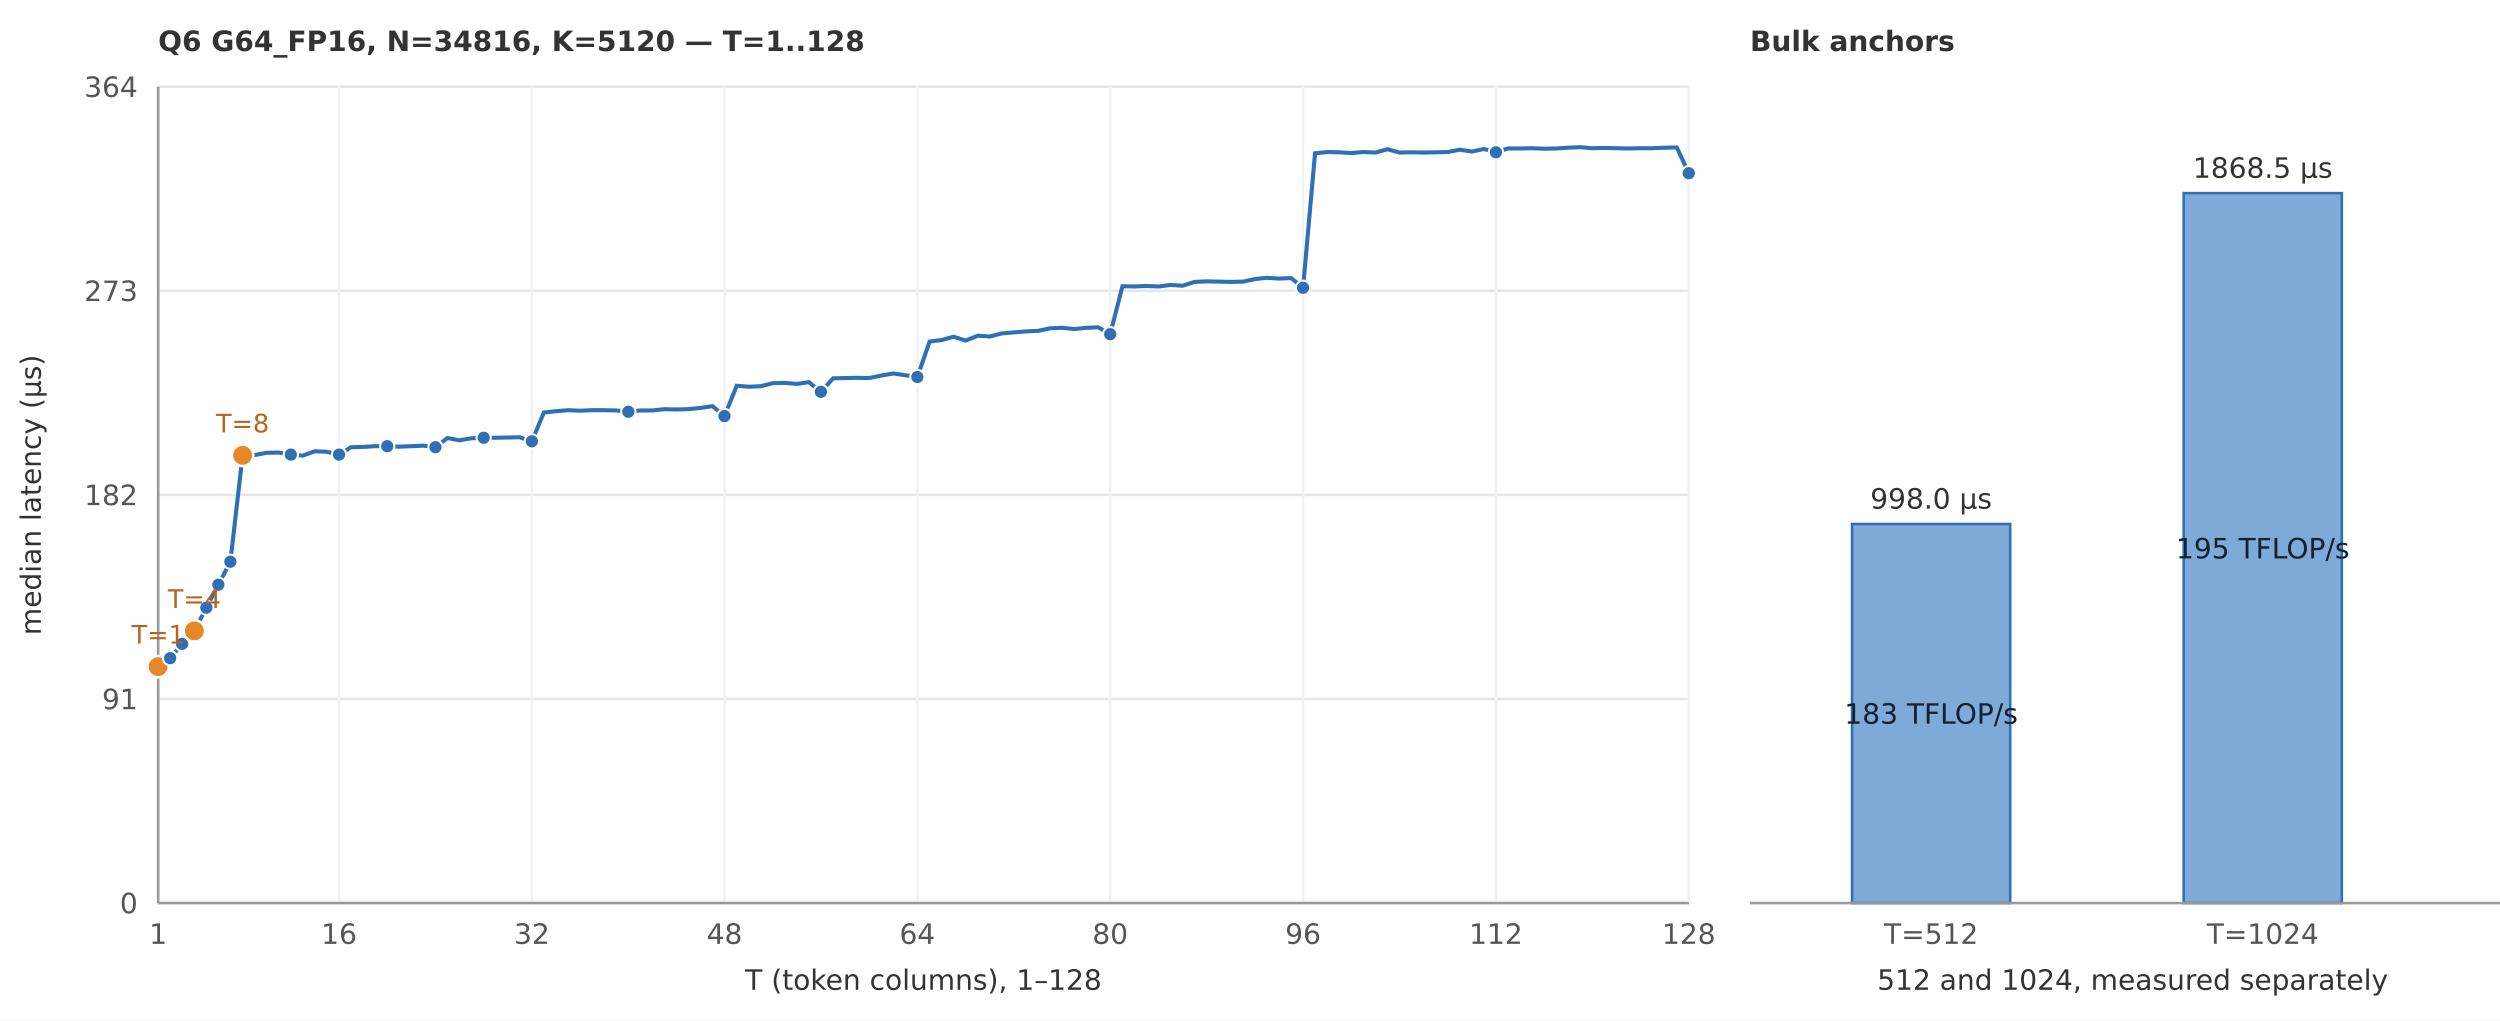
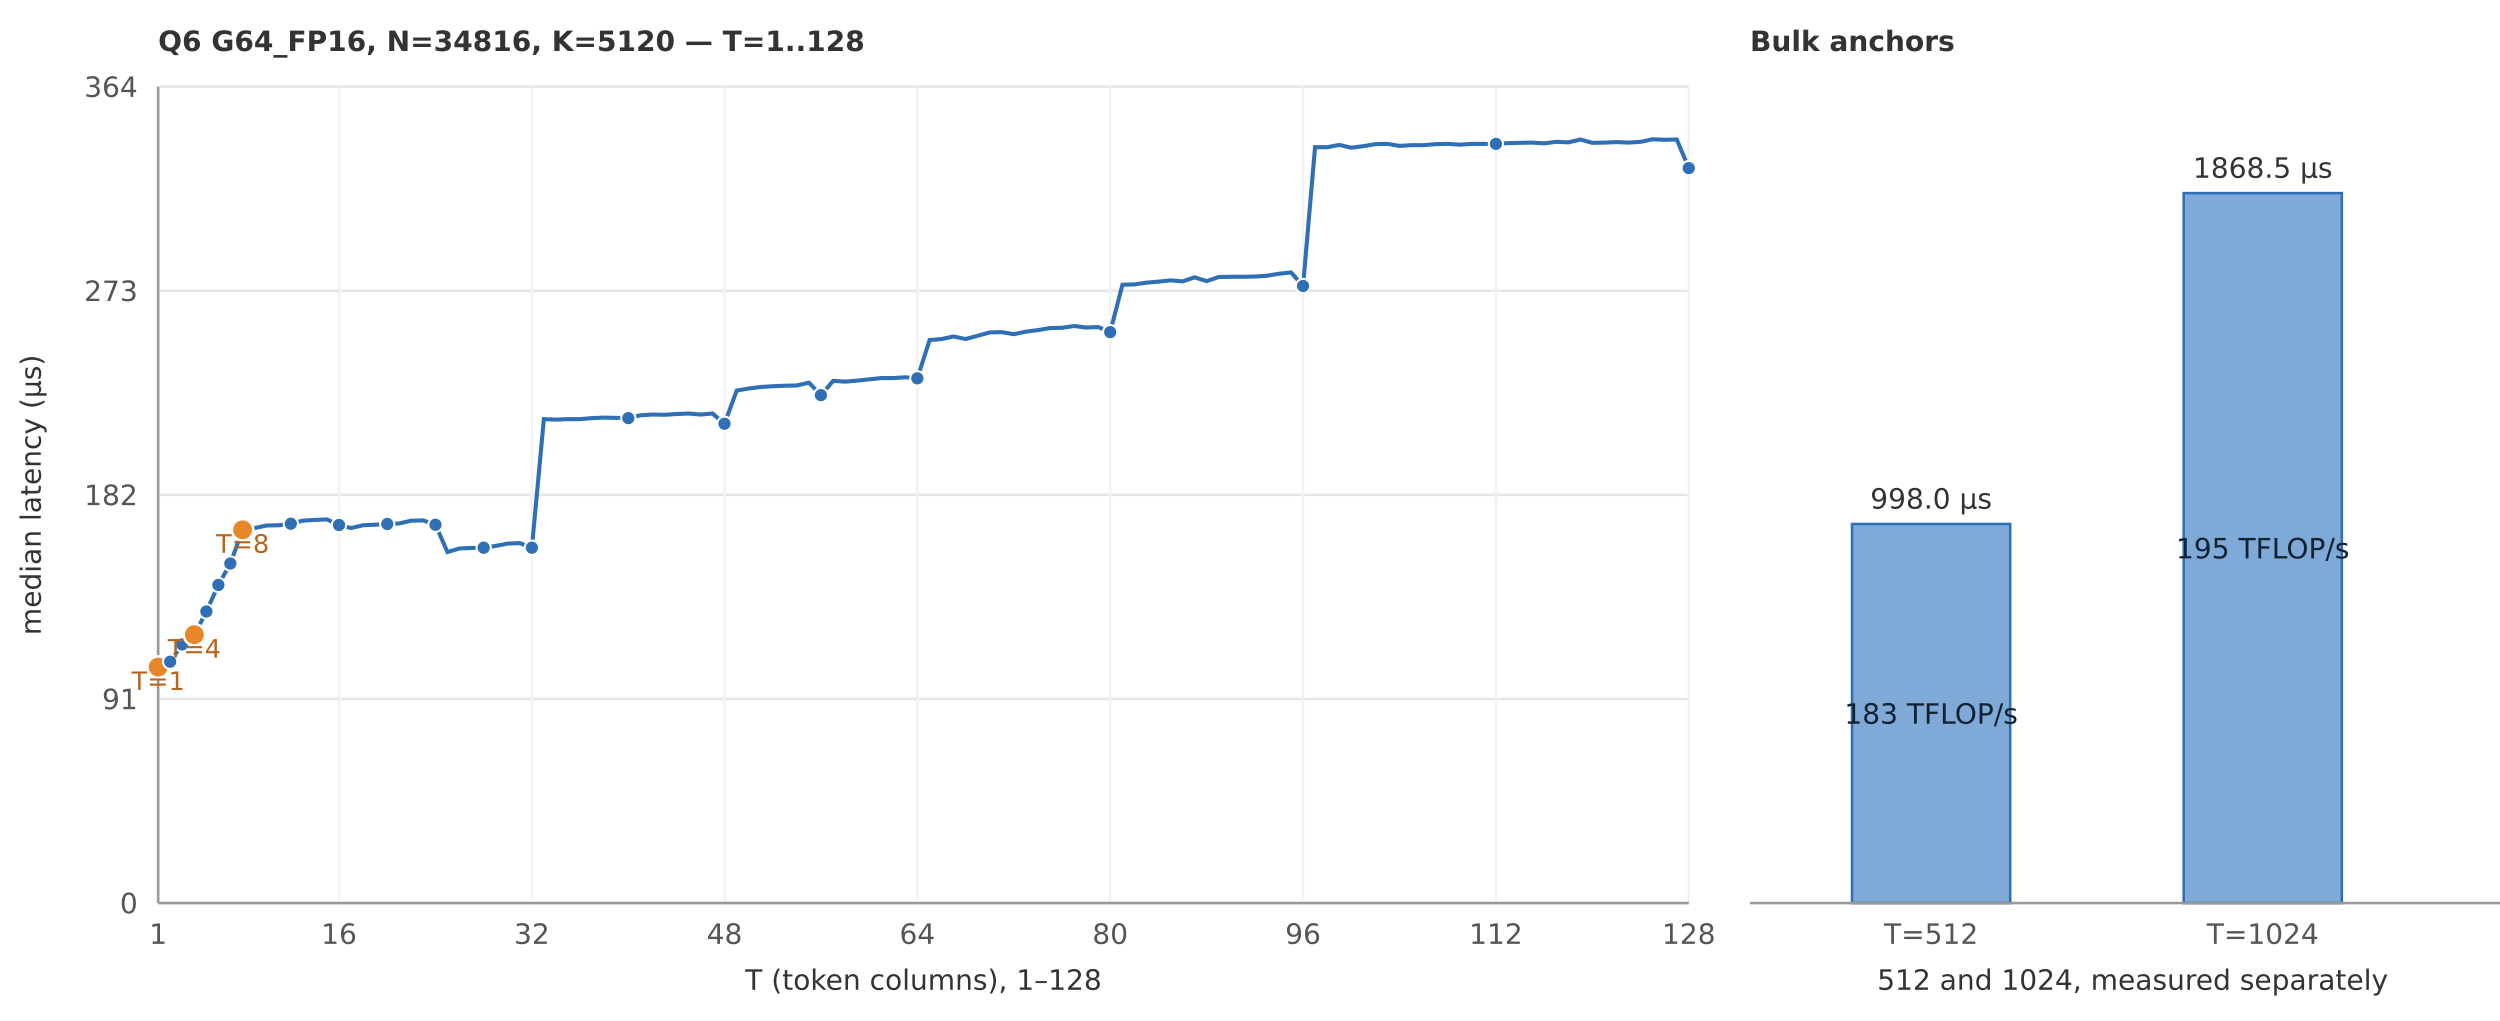
<svg xmlns="http://www.w3.org/2000/svg" width="980" height="400" viewBox="0 0 980 400" font-family="DejaVu Sans, Arial, sans-serif" font-size="11">
  <rect width="980" height="400" fill="#ffffff" />
  <line x1="62" y1="354.0" x2="662" y2="354.0" stroke="#e6e6e6" stroke-width="1" />
  <text x="54" y="358.0" text-anchor="end" fill="#555">0</text>
  <line x1="62" y1="274.0" x2="662" y2="274.0" stroke="#e6e6e6" stroke-width="1" />
  <text x="54" y="278.0" text-anchor="end" fill="#555">91</text>
  <line x1="62" y1="194.0" x2="662" y2="194.0" stroke="#e6e6e6" stroke-width="1" />
  <text x="54" y="198.0" text-anchor="end" fill="#555">182</text>
  <line x1="62" y1="114.0" x2="662" y2="114.0" stroke="#e6e6e6" stroke-width="1" />
  <text x="54" y="118.0" text-anchor="end" fill="#555">273</text>
  <line x1="62" y1="34.0" x2="662" y2="34.0" stroke="#e6e6e6" stroke-width="1" />
  <text x="54" y="38.0" text-anchor="end" fill="#555">364</text>
  <line x1="62.0" y1="34" x2="62.0" y2="354" stroke="#f2f2f2" stroke-width="1" />
  <text x="62.0" y="370" text-anchor="middle" fill="#555">1</text>
  <line x1="132.9" y1="34" x2="132.9" y2="354" stroke="#f2f2f2" stroke-width="1" />
  <text x="132.9" y="370" text-anchor="middle" fill="#555">16</text>
  <line x1="208.5" y1="34" x2="208.5" y2="354" stroke="#f2f2f2" stroke-width="1" />
  <text x="208.5" y="370" text-anchor="middle" fill="#555">32</text>
  <line x1="284.0" y1="34" x2="284.0" y2="354" stroke="#f2f2f2" stroke-width="1" />
  <text x="284.0" y="370" text-anchor="middle" fill="#555">48</text>
  <line x1="359.6" y1="34" x2="359.6" y2="354" stroke="#f2f2f2" stroke-width="1" />
  <text x="359.6" y="370" text-anchor="middle" fill="#555">64</text>
  <line x1="435.2" y1="34" x2="435.2" y2="354" stroke="#f2f2f2" stroke-width="1" />
  <text x="435.2" y="370" text-anchor="middle" fill="#555">80</text>
  <line x1="510.8" y1="34" x2="510.8" y2="354" stroke="#f2f2f2" stroke-width="1" />
  <text x="510.8" y="370" text-anchor="middle" fill="#555">96</text>
  <line x1="586.4" y1="34" x2="586.4" y2="354" stroke="#f2f2f2" stroke-width="1" />
  <text x="586.4" y="370" text-anchor="middle" fill="#555">112</text>
  <line x1="662.0" y1="34" x2="662.0" y2="354" stroke="#f2f2f2" stroke-width="1" />
  <text x="662.0" y="370" text-anchor="middle" fill="#555">128</text>
  <line x1="62" y1="354" x2="662" y2="354" stroke="#999" stroke-width="1" />
  <line x1="62" y1="34" x2="62" y2="354" stroke="#999" stroke-width="1" />
  <text x="362" y="388" text-anchor="middle" fill="#333">T (token columns), 1–128</text>
  <text x="16" y="194" fill="#333" transform="rotate(-90 16 194)" text-anchor="middle">median latency (µs)</text>
  <text x="62" y="20" fill="#333" font-weight="bold">Q6 G64_FP16, N=34816, K=5120 — T=1..128</text>
-   <path d="M62.0,261.3 L66.7,258.0 L71.4,252.4 L76.2,247.3 L80.9,238.2 L85.6,229.2 L90.3,220.2 L95.1,178.5 L99.8,178.4 L104.5,177.5 L109.2,177.4 L114.0,178.2 L118.7,178.6 L123.4,176.9 L128.1,177.1 L132.9,178.2 L137.6,175.3 L142.3,175.2 L147.0,174.9 L151.8,174.9 L156.5,175.1 L161.2,174.9 L165.9,174.7 L170.7,175.3 L175.4,171.7 L180.1,172.6 L184.8,171.8 L189.6,171.6 L194.3,171.6 L199.0,171.5 L203.7,171.4 L208.5,173.0 L213.2,161.7 L217.9,161.2 L222.6,160.8 L227.4,161.0 L232.1,160.8 L236.8,160.8 L241.5,160.9 L246.3,161.4 L251.0,160.9 L255.7,160.9 L260.4,160.4 L265.1,160.5 L269.9,160.4 L274.6,159.9 L279.3,159.2 L284.0,163.1 L288.8,151.2 L293.5,151.6 L298.2,151.4 L302.9,150.2 L307.7,150.1 L312.4,150.5 L317.1,149.8 L321.8,153.6 L326.6,148.3 L331.3,148.2 L336.0,148.1 L340.7,148.2 L345.5,147.2 L350.2,146.4 L354.9,147.1 L359.6,147.8 L364.4,133.9 L369.1,133.3 L373.8,132.0 L378.5,133.5 L383.3,131.6 L388.0,131.9 L392.7,130.7 L397.4,130.3 L402.2,129.9 L406.9,129.7 L411.6,128.7 L416.3,128.5 L421.1,129.0 L425.8,128.5 L430.5,128.3 L435.2,131.0 L440.0,112.2 L444.7,112.3 L449.4,112.1 L454.1,112.3 L458.9,111.7 L463.6,112.0 L468.3,110.5 L473.0,110.3 L477.7,110.4 L482.5,110.5 L487.2,110.4 L491.9,109.4 L496.6,108.9 L501.4,109.2 L506.1,109.0 L510.8,112.8 L515.5,60.1 L520.3,59.6 L525.0,59.7 L529.7,60.0 L534.4,59.6 L539.2,59.8 L543.9,58.5 L548.6,59.8 L553.3,59.7 L558.1,59.8 L562.8,59.7 L567.5,59.6 L572.2,58.7 L577.0,59.4 L581.7,58.4 L586.4,59.7 L591.1,58.2 L595.9,58.2 L600.6,58.1 L605.3,58.3 L610.0,58.2 L614.8,57.9 L619.5,57.7 L624.2,58.1 L628.9,58.0 L633.7,58.1 L638.4,58.2 L643.1,58.1 L647.8,58.1 L652.6,57.9 L657.3,57.8 L662.0,67.9" fill="none" stroke="#2f6fb5" stroke-width="1.6" />
-   <circle cx="62.0" cy="261.3" r="4.2" fill="#e8862a" stroke="#ffffff" stroke-width="1" />
-   <circle cx="66.7" cy="258.0" r="2.8" fill="#2f6fb5" stroke="#ffffff" stroke-width="0.8" />
-   <circle cx="71.4" cy="252.4" r="2.8" fill="#2f6fb5" stroke="#ffffff" stroke-width="0.8" />
-   <circle cx="76.2" cy="247.3" r="4.2" fill="#e8862a" stroke="#ffffff" stroke-width="1" />
-   <circle cx="80.9" cy="238.2" r="2.8" fill="#2f6fb5" stroke="#ffffff" stroke-width="0.8" />
-   <circle cx="85.6" cy="229.2" r="2.8" fill="#2f6fb5" stroke="#ffffff" stroke-width="0.8" />
-   <circle cx="90.3" cy="220.2" r="2.8" fill="#2f6fb5" stroke="#ffffff" stroke-width="0.8" />
-   <circle cx="95.1" cy="178.5" r="4.2" fill="#e8862a" stroke="#ffffff" stroke-width="1" />
-   <circle cx="114.0" cy="178.2" r="2.8" fill="#2f6fb5" stroke="#ffffff" stroke-width="0.8" />
-   <circle cx="132.9" cy="178.2" r="2.8" fill="#2f6fb5" stroke="#ffffff" stroke-width="0.8" />
-   <circle cx="151.8" cy="174.9" r="2.8" fill="#2f6fb5" stroke="#ffffff" stroke-width="0.8" />
-   <circle cx="170.7" cy="175.3" r="2.8" fill="#2f6fb5" stroke="#ffffff" stroke-width="0.8" />
-   <circle cx="189.6" cy="171.6" r="2.8" fill="#2f6fb5" stroke="#ffffff" stroke-width="0.8" />
-   <circle cx="208.5" cy="173.0" r="2.8" fill="#2f6fb5" stroke="#ffffff" stroke-width="0.8" />
-   <circle cx="246.3" cy="161.4" r="2.8" fill="#2f6fb5" stroke="#ffffff" stroke-width="0.8" />
-   <circle cx="284.0" cy="163.1" r="2.8" fill="#2f6fb5" stroke="#ffffff" stroke-width="0.8" />
-   <circle cx="321.8" cy="153.6" r="2.8" fill="#2f6fb5" stroke="#ffffff" stroke-width="0.8" />
-   <circle cx="359.6" cy="147.8" r="2.8" fill="#2f6fb5" stroke="#ffffff" stroke-width="0.8" />
-   <circle cx="435.2" cy="131.0" r="2.8" fill="#2f6fb5" stroke="#ffffff" stroke-width="0.8" />
-   <circle cx="510.8" cy="112.8" r="2.8" fill="#2f6fb5" stroke="#ffffff" stroke-width="0.8" />
-   <circle cx="586.4" cy="59.7" r="2.8" fill="#2f6fb5" stroke="#ffffff" stroke-width="0.8" />
-   <circle cx="662.0" cy="67.9" r="2.8" fill="#2f6fb5" stroke="#ffffff" stroke-width="0.8" />
-   <text x="62.0" y="252.3" text-anchor="middle" fill="#b8641a" font-size="10">T=1</text>
-   <text x="76.2" y="238.3" text-anchor="middle" fill="#b8641a" font-size="10">T=4</text>
-   <text x="95.1" y="169.5" text-anchor="middle" fill="#b8641a" font-size="10">T=8</text>
+   <path d="M62.0,261.5 L66.7,259.4 L71.4,252.6 L76.2,248.8 L80.9,239.7 L85.6,229.3 L90.3,220.9 L95.1,207.7 L99.8,207.0 L104.5,206.0 L109.2,205.9 L114.0,205.3 L118.7,204.1 L123.4,203.8 L128.1,203.6 L132.9,205.8 L137.6,207.0 L142.3,205.9 L147.0,205.7 L151.8,205.4 L156.5,205.2 L161.2,204.1 L165.9,204.0 L170.7,205.7 L175.4,216.4 L180.1,215.0 L184.8,214.8 L189.6,214.7 L194.3,214.0 L199.0,213.1 L203.7,212.9 L208.5,214.7 L213.2,164.3 L217.9,164.5 L222.6,164.3 L227.4,164.3 L232.1,163.9 L236.8,163.7 L241.5,163.8 L246.3,163.9 L251.0,162.8 L255.7,162.5 L260.4,162.6 L265.1,162.3 L269.9,162.1 L274.6,162.5 L279.3,162.1 L284.0,166.1 L288.8,153.1 L293.5,152.3 L298.2,151.7 L302.9,151.4 L307.7,151.2 L312.4,151.1 L317.1,150.0 L321.8,154.9 L326.6,149.3 L331.3,149.6 L336.0,149.2 L340.7,148.7 L345.5,148.2 L350.2,148.2 L354.9,147.9 L359.6,148.3 L364.4,133.3 L369.1,132.9 L373.8,131.9 L378.5,132.9 L383.3,131.6 L388.0,130.3 L392.7,130.2 L397.4,131.0 L402.2,130.0 L406.9,129.4 L411.6,128.6 L416.3,128.5 L421.1,127.8 L425.8,128.4 L430.5,128.2 L435.2,130.2 L440.0,111.6 L444.7,111.5 L449.4,110.8 L454.1,110.4 L458.9,109.9 L463.6,110.3 L468.3,108.7 L473.0,110.2 L477.7,108.6 L482.5,108.5 L487.2,108.5 L491.9,108.4 L496.6,108.1 L501.4,107.3 L506.1,106.8 L510.8,112.1 L515.5,57.7 L520.3,57.7 L525.0,56.8 L529.7,57.9 L534.4,57.3 L539.2,56.5 L543.9,56.4 L548.6,57.2 L553.3,56.9 L558.1,56.9 L562.8,56.5 L567.5,56.4 L572.2,56.7 L577.0,56.4 L581.7,56.4 L586.4,56.4 L591.1,56.1 L595.9,56.0 L600.6,55.9 L605.3,56.2 L610.0,55.6 L614.8,55.8 L619.5,54.7 L624.2,56.0 L628.9,55.9 L633.7,55.7 L638.4,55.9 L643.1,55.6 L647.8,54.6 L652.6,54.8 L657.3,54.7 L662.0,65.9" fill="none" stroke="#2f6fb5" stroke-width="1.6" />
+   <circle cx="62.0" cy="261.5" r="4.2" fill="#e8862a" stroke="#ffffff" stroke-width="1" />
+   <circle cx="66.7" cy="259.4" r="2.8" fill="#2f6fb5" stroke="#ffffff" stroke-width="0.8" />
+   <circle cx="71.4" cy="252.6" r="2.8" fill="#2f6fb5" stroke="#ffffff" stroke-width="0.8" />
+   <circle cx="76.2" cy="248.8" r="4.2" fill="#e8862a" stroke="#ffffff" stroke-width="1" />
+   <circle cx="80.9" cy="239.7" r="2.8" fill="#2f6fb5" stroke="#ffffff" stroke-width="0.8" />
+   <circle cx="85.6" cy="229.3" r="2.8" fill="#2f6fb5" stroke="#ffffff" stroke-width="0.8" />
+   <circle cx="90.3" cy="220.9" r="2.8" fill="#2f6fb5" stroke="#ffffff" stroke-width="0.8" />
+   <circle cx="95.1" cy="207.7" r="4.2" fill="#e8862a" stroke="#ffffff" stroke-width="1" />
+   <circle cx="114.0" cy="205.3" r="2.8" fill="#2f6fb5" stroke="#ffffff" stroke-width="0.8" />
+   <circle cx="132.9" cy="205.8" r="2.8" fill="#2f6fb5" stroke="#ffffff" stroke-width="0.8" />
+   <circle cx="151.8" cy="205.4" r="2.8" fill="#2f6fb5" stroke="#ffffff" stroke-width="0.8" />
+   <circle cx="170.7" cy="205.7" r="2.8" fill="#2f6fb5" stroke="#ffffff" stroke-width="0.8" />
+   <circle cx="189.6" cy="214.7" r="2.8" fill="#2f6fb5" stroke="#ffffff" stroke-width="0.8" />
+   <circle cx="208.5" cy="214.7" r="2.8" fill="#2f6fb5" stroke="#ffffff" stroke-width="0.8" />
+   <circle cx="246.3" cy="163.9" r="2.8" fill="#2f6fb5" stroke="#ffffff" stroke-width="0.8" />
+   <circle cx="284.0" cy="166.1" r="2.8" fill="#2f6fb5" stroke="#ffffff" stroke-width="0.8" />
+   <circle cx="321.8" cy="154.9" r="2.8" fill="#2f6fb5" stroke="#ffffff" stroke-width="0.8" />
+   <circle cx="359.6" cy="148.3" r="2.8" fill="#2f6fb5" stroke="#ffffff" stroke-width="0.8" />
+   <circle cx="435.2" cy="130.2" r="2.8" fill="#2f6fb5" stroke="#ffffff" stroke-width="0.8" />
+   <circle cx="510.8" cy="112.1" r="2.8" fill="#2f6fb5" stroke="#ffffff" stroke-width="0.8" />
+   <circle cx="586.4" cy="56.4" r="2.8" fill="#2f6fb5" stroke="#ffffff" stroke-width="0.8" />
+   <circle cx="662.0" cy="65.9" r="2.8" fill="#2f6fb5" stroke="#ffffff" stroke-width="0.8" />
+   <text x="62.0" y="270.5" text-anchor="middle" fill="#b8641a" font-size="10">T=1</text>
+   <text x="76.2" y="257.8" text-anchor="middle" fill="#b8641a" font-size="10">T=4</text>
+   <text x="95.1" y="216.7" text-anchor="middle" fill="#b8641a" font-size="10">T=8</text>
  <text x="686" y="20" fill="#333" font-weight="bold">Bulk anchors</text>
  <rect x="726" y="205.4" width="62" height="148.6" fill="#7fa9d6" stroke="#2f6fb5" />
  <text x="757.0" y="199.4" text-anchor="middle" fill="#333">998.0 µs</text>
  <text x="757.0" y="283.7" text-anchor="middle" fill="#123">183 TFLOP/s</text>
  <text x="757.0" y="370" text-anchor="middle" fill="#555">T=512</text>
  <rect x="856" y="75.7" width="62" height="278.3" fill="#7fa9d6" stroke="#2f6fb5" />
  <text x="887.0" y="69.7" text-anchor="middle" fill="#333">1868.5 µs</text>
  <text x="887.0" y="218.9" text-anchor="middle" fill="#123">195 TFLOP/s</text>
  <text x="887.0" y="370" text-anchor="middle" fill="#555">T=1024</text>
  <line x1="686" y1="354" x2="986" y2="354" stroke="#999" stroke-width="1" />
  <text x="836" y="388" text-anchor="middle" fill="#333">512 and 1024, measured separately</text>
</svg>
